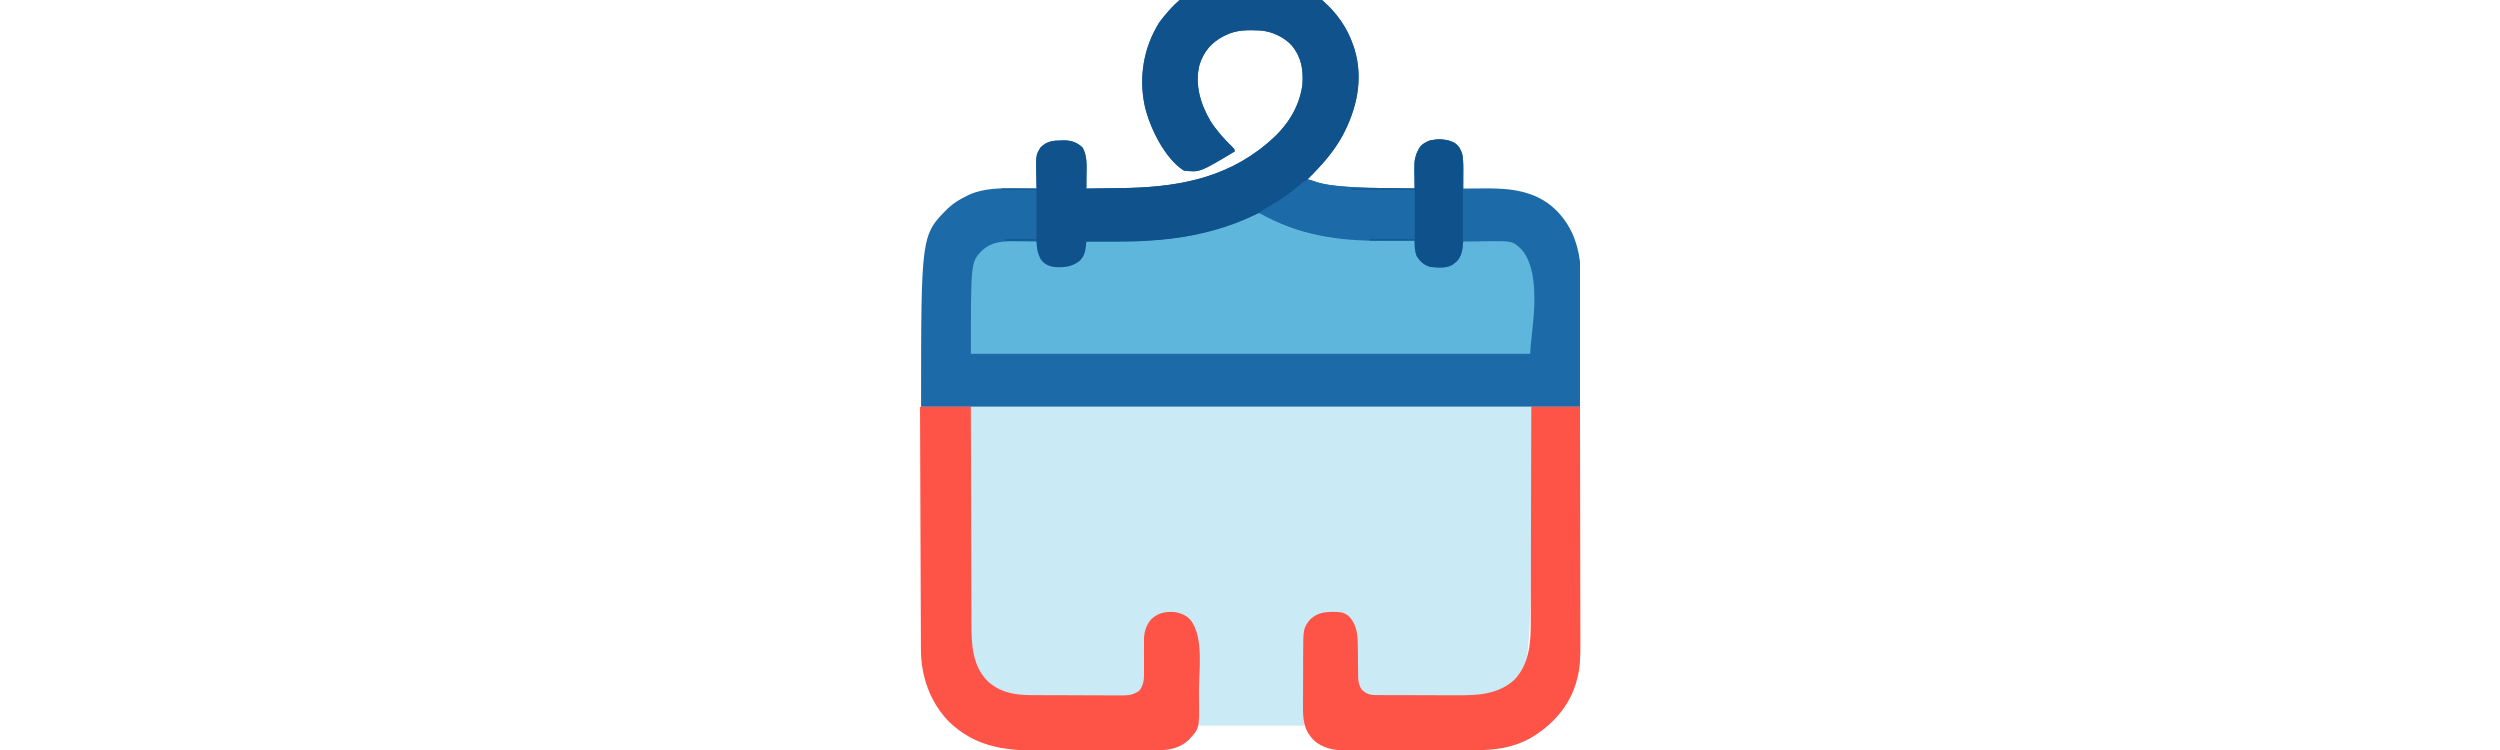
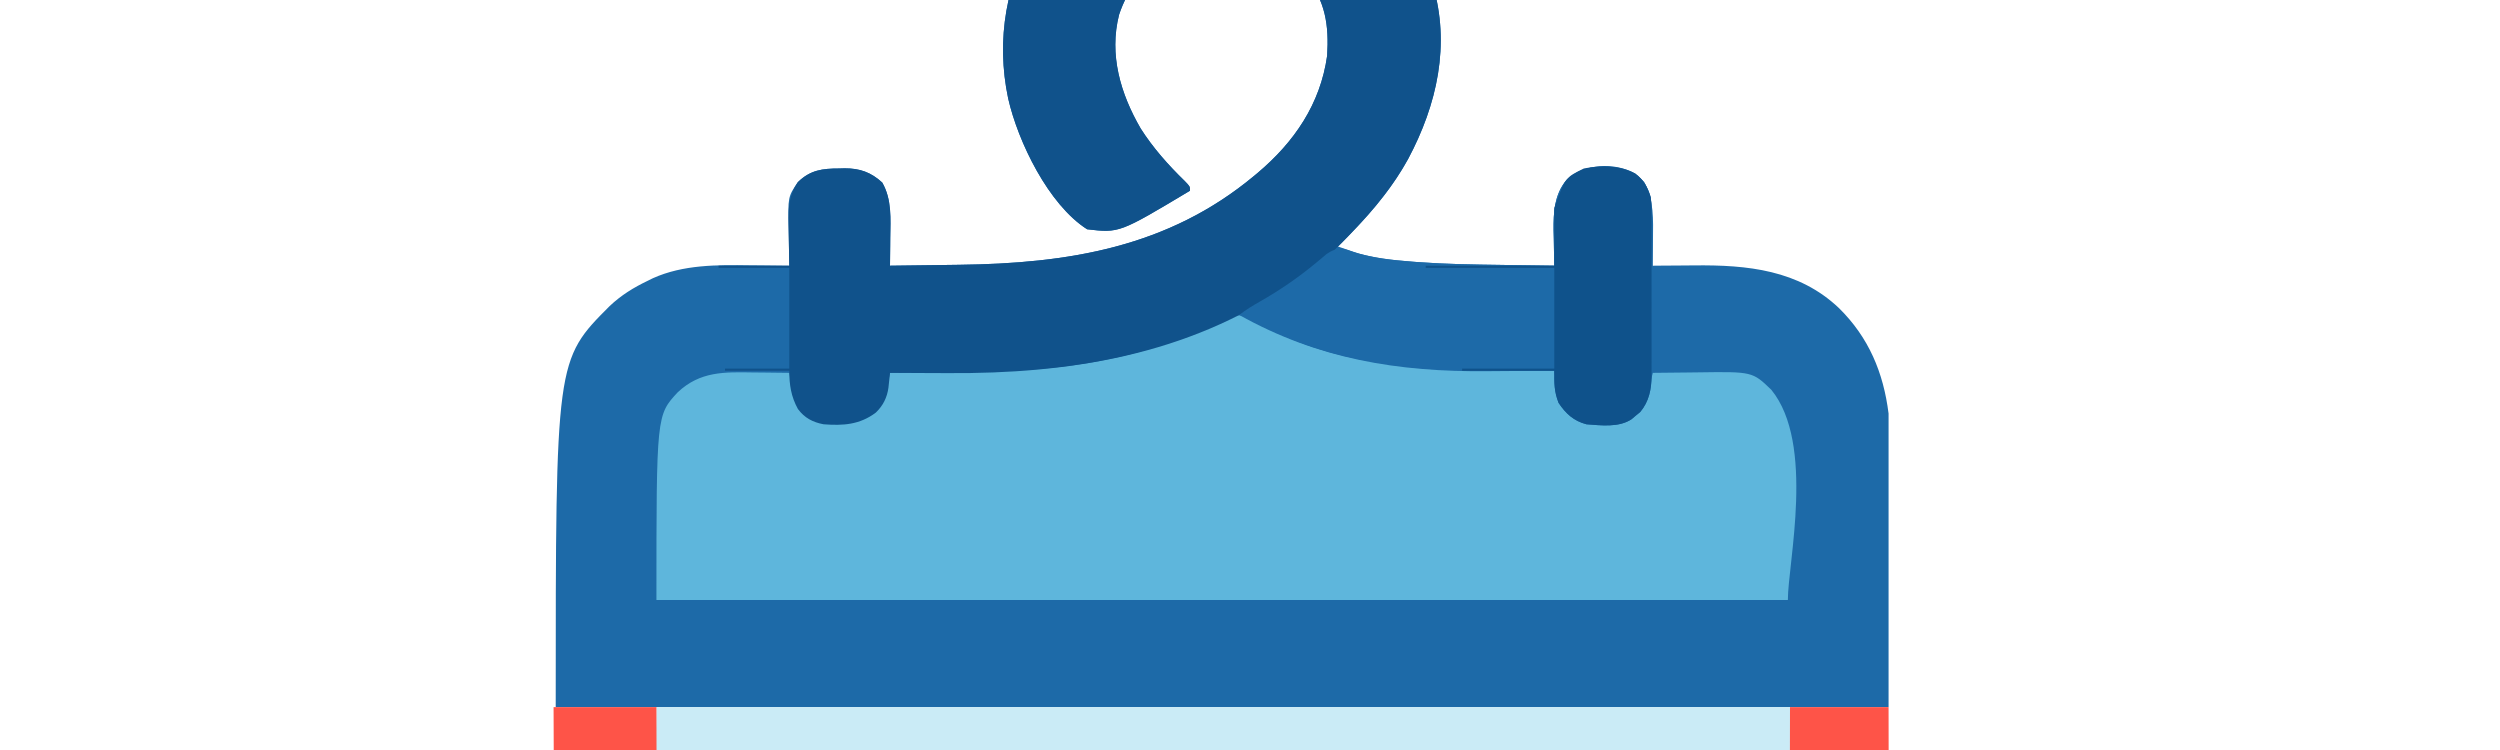
- <svg xmlns="http://www.w3.org/2000/svg" width="200" height="60" fill="none" viewBox="200 146 623 708">
+ <svg xmlns="http://www.w3.org/2000/svg" width="200" height="60" fill="none" viewBox="350 200 350 350">
  <path fill="#1d6aa8" d="M579.875 146.375C593.27 158.006 603.327 172.126 609 189l1.188 3.504c8.513 28.253 2.064 56.422-11.382 81.647C590.289 289.659 578.632 302.709 566 315q2.651.951 5.312 1.875l2.989 1.055c8.545 2.472 17.285 3.477 26.133 4.156l3.243.253c12.783.93 25.574 1.116 38.385 1.286q3.66.057 7.319.117q8.81.141 17.619.258l-.063-2.304a1083 1083 0 0 1-.187-10.509l-.102-3.623c-.09-8.332.404-16.947 6.061-23.563 5.543-5.203 11.271-6.375 18.701-6.185 7.337.521 12.474 1.702 17.59 7.184 4.625 8.613 4.133 17.418 4.062 26.937l-.013 3.518A2705 2705 0 0 1 713 324l3.035-.032c3.804-.037 7.608-.059 11.412-.078q2.445-.014 4.89-.041c24.738-.26 48.745 2.08 67.555 19.968C813.734 357.474 820.605 373.837 823 393v137H201c0-161.959 0-161.959 25.191-187.195C231.59 337.724 237.33 334.196 244 331l2.324-1.152c14.202-6.39 29.992-6.262 45.238-6.036q2.703.024 5.405.041q6.517.051 13.033.147l-.063-2.719q-.102-5.043-.157-10.086-.03-2.174-.082-4.347c-.351-14.992-.351-14.992 4.302-21.848 5.851-5.701 11.495-6.363 19.312-6.375l2.475-.074c7.066-.034 12.36 1.821 17.588 6.636 4.563 7.899 3.872 17.052 3.75 25.875l-.027 3.78q-.036 4.579-.098 9.158 10.969-.128 21.938-.288 5.097-.075 10.195-.134C439.989 322.976 486.806 315.53 527 282l1.537-1.279C545.659 266.29 557.833 248.555 561 226c.865-14.229-.736-25.561-10-37-7.334-8.107-18.78-13.308-29.599-14.219-11.184-.469-22.151-.84-32.401 4.219l-2.5 1.203c-11.529 5.992-18.488 14.334-22.586 26.613C459.15 225.583 464.597 243.8 474 260c5.761 9.039 12.888 17.042 20.562 24.5C497 287 497 287 497 289c-33.002 19.761-33.002 19.761-48 18-18.067-11.497-32.278-40.904-36.847-61.015-5.795-27.345-1.097-55.3 13.847-78.985 2.803-3.862 5.808-7.455 9-11l2.047-2.332c36.176-38.828 102.421-39.017 142.828-7.293" />
  <path fill="#caebf6" d="M248 530h529c0 241.579 0 241.579-15 257.812-16.763 15.678-37.596 15.657-59.191 15.586q-3.304.003-6.608.009-6.874.006-13.748-.016c-5.864-.017-11.728-.007-17.592.011-4.534.011-9.068.007-13.602-.001q-3.244-.003-6.488.008c-3.017.008-6.034-.004-9.051-.021l-2.681.019c-6.005-.062-11.062-.844-15.781-4.907-2.994-3.964-4.372-6.752-4.416-11.689l-.031-2.552-.022-2.755-.086-5.822q-.063-4.572-.104-9.143c.56-20.012.56-20.012-7.599-37.539-5.48-3.79-9.408-4.609-16-4.438l-2.328-.021c-6.478.072-11.19 1.497-16.36 5.584-6.769 8.417-7.477 17.797-7.426 28.219v2.436q.003 3.86.016 7.72.003 2.4.003 4.801c.006 5.9.02 11.799.032 17.699l.063 40H462l.062-24.562c.02-23.315.02-23.315-.375-46.626l-.068-3.597c-.293-9.055-1.522-18.13-7.619-25.215-7.578-5.75-14.538-7.034-24-6-7.506 2.464-11.892 6.007-15.574 12.983-2.043 4.867-1.83 9.715-1.797 14.919l-.053 6.385q-.015 4.993-.012 9.986c-.003 3.231-.031 6.461-.06 9.692l.025 2.99c-.066 6.117-.882 10.998-4.529 16.045-4.29 3.415-7.788 5.119-13.253 5.14l-2.628.018-2.876.003-3.037.015q-4.987.021-9.976.027l-6.948.017q-7.3.016-14.6.02c-6.206.006-12.411.03-18.617.058-4.791.019-9.583.024-14.374.026q-3.429.004-6.857.024c-19.912.107-37.425-.494-52.58-14.985C202.726 725.947 248 616.252 248 530" />
  <path fill="#5eb6dc" d="M525.765 348.821a232 232 0 0 1 5.923 3.304c33.279 18.2 70.816 20.236 108 20.563q4.007.048 8.013.103q9.65.125 19.299.209l.376 2.484.515 3.266.501 3.234c1.12 5.552 3.115 8.858 7.67 12.391 6.849 3.789 15.692 3.646 23.305 2.164 4.327-1.635 7.519-4.487 9.633-8.539.77-2.393 1.48-4.806 2.145-7.23l1.061-3.837L713 374q7.815-.112 15.631-.165 2.652-.022 5.304-.061c25.528-.368 25.528-.368 34.342 8.121C788.836 407.021 776 462.894 776 480H248c0-86.261 0-86.261 10-97 10.455-9.747 21.647-9.402 35.062-9.187q2.469.022 4.936.041c4.001.032 8.001.084 12.002.146l.59 2.716.793 3.557.778 3.529c1.325 5.049 3.043 7.896 7.339 11.011 6.719 3.191 15.044 3.384 22.176 1.468 5.305-2.211 9.88-4.95 12.254-10.426 1.36-3.906 2.272-7.799 3.07-11.855l2.002-.024q10.517-.134 21.033-.293 3.9-.057 7.801-.105c20.759-.256 41.655-.714 62.164-4.265l2.947-.505c21.422-3.9 43.512-10.878 62.799-21.093 3.657-1.16 6.567-.5 10.019 1.106" />
  <path fill="#10528b" d="M579.875 146.375C593.27 158.006 603.327 172.126 609 189l1.188 3.504c8.513 28.253 2.064 56.422-11.382 81.647-6.839 12.453-15.597 23.12-25.385 33.361q-1.425 1.493-2.834 3C562.808 318.819 554.391 325.59 545 332l-1.726 1.19C495.722 365.752 440.443 374.506 384 374.125q-3.955-.015-7.91-.027-9.546-.033-19.09-.098l-.193 1.882-.262 2.465-.255 2.445c-.611 4.656-2.5 8.496-5.899 11.747-7.49 5.667-15.249 6.165-24.391 5.461-4.994-.949-8.879-2.943-11.969-7.129C310.828 385.059 310 379.584 310 373h-30v-1h30v-47h-33v-1h33c-.158-9.842-.158-9.842-.36-19.684-.06-7.403.078-13.007 4.36-19.316 5.851-5.701 11.495-6.363 19.312-6.375l2.475-.074c7.066-.034 12.36 1.821 17.588 6.636 4.563 7.899 3.872 17.052 3.75 25.875l-.027 3.78q-.036 4.579-.098 9.158 10.969-.128 21.938-.288 5.097-.075 10.195-.134C439.989 322.976 486.806 315.53 527 282l1.537-1.279C545.659 266.29 557.833 248.555 561 226c.865-14.229-.736-25.561-10-37-7.334-8.107-18.78-13.308-29.599-14.219-11.184-.469-22.151-.84-32.401 4.219l-2.5 1.203c-11.529 5.992-18.488 14.334-22.586 26.613C459.15 225.583 464.597 243.8 474 260c5.761 9.039 12.888 17.042 20.562 24.5C497 287 497 287 497 289c-33.002 19.761-33.002 19.761-48 18-18.067-11.497-32.278-40.904-36.847-61.015-5.795-27.345-1.097-55.3 13.847-78.985 2.803-3.862 5.808-7.455 9-11l2.047-2.332c36.176-38.828 102.421-39.017 142.828-7.293" />
-   <path fill="#fe5448" d="M200 530h48l.044 20.324a61445 61445 0 0 0 .225 76.573q.051 16.135.081 32.27.034 16.58.099 33.158.037 9.303.049 18.605.01 8.77.056 17.539.014 3.206.011 6.411c-.011 19.38.746 39.221 15.056 53.932 11.649 10.712 25.27 13.321 40.685 13.365l3.068.02c3.332.02 6.665.031 9.997.041l3.461.013q9.058.03 18.117.044c6.229.011 12.457.046 18.686.085 4.8.026 9.599.035 14.399.038q3.445.008 6.889.035c3.214.025 6.427.024 9.641.017l2.855.039c5.904-.047 10.749-.92 15.581-4.509 4.518-5.772 4.538-11.853 4.434-18.93l.029-6.347q-.014-4.95-.048-9.9c-.014-3.21.001-6.418.019-9.628l-.05-2.949c.054-7.555 1.982-14.063 7.023-19.866 6.269-5.627 12.351-6.969 20.527-6.724 6.541.734 12 2.744 16.504 7.656 12.812 16.902 7.706 48.505 7.848 68.724q.027 3.192.073 6.386c.381 27.276.381 27.276-9.816 38.129-7.754 7.318-17.458 9.555-27.883 9.596l-3.8.022-4.133.008-4.383.02c-4.788.021-9.576.031-14.364.041l-4.967.013q-11.681.029-23.362.041-13.423.015-26.848.077-10.411.044-20.824.048c-4.133.002-8.267.011-12.4.036-32.108.187-59.5-4.148-83.579-27.453-17.743-18.589-26.131-42.762-26.158-68.156l-.015-2.98q-.021-4.912-.032-9.825l-.03-7.068q-.04-9.572-.068-19.145-.031-8.996-.068-17.993a60433 60433 0 0 1-.132-35.624q-.059-17.295-.125-34.592l-.008-2.156-.041-10.709q-.17-44.376-.323-88.752M777 530h46c.066 30.846.122 61.692.153 92.538l.012 10.941.002 2.2c.013 11.734.037 23.468.064 35.201q.043 18.08.051 36.159.004 10.147.035 20.293.03 9.56.022 19.123q.001 3.498.019 6.997c.056 11.913-.037 23.015-3.358 34.548l-.566 2.121c-6.533 23.076-23.425 41.426-43.967 53.078-16.136 8.743-32.695 10.943-50.777 10.978l-4.285.02c-4.661.021-9.322.031-13.983.041l-4.84.013q-11.372.029-22.745.041-13.072.015-26.146.077-10.143.044-20.286.048c-4.027.002-8.055.011-12.082.036q-5.688.035-11.376.018c-2.034-.001-4.067.018-6.101.038-11.493-.064-23.089-1.947-31.612-10.224-9.448-10.024-9.815-19.887-9.695-33.058l.003-5.196q.005-5.43.046-10.858c.034-4.612.042-9.223.04-13.835q.003-5.361.026-10.722.01-2.549.012-5.098c.048-26.1.048-26.1 6.334-34.518 7.855-7.402 15.274-7.537 25.621-7.336 5.215.266 8.792 1.426 12.379 5.336 6.905 8.089 7.284 18.187 7.309 28.391l.076 5.836q.044 4.535.071 9.071c.022 2.948.061 5.895.103 8.843v2.727c.08 5.121.593 8.7 3.441 13.132 4.206 3.99 7.486 5.117 13.17 5.14l2.496.018 2.714.003 2.879.015q4.722.021 9.444.027l6.594.017q6.926.016 13.85.02c5.877.006 11.754.03 17.631.058 4.547.019 9.094.024 13.641.026q3.246.004 6.492.024c20.203.114 39.911-.481 55.589-15.036 14.448-15.774 15.1-36.493 15.046-56.713q.013-3.299.031-6.598c.028-5.918.031-11.837.03-17.755.004-6.205.029-12.409.052-18.614.041-11.725.061-23.451.074-35.177q.018-14.057.059-28.113l.006-2.005.03-9.959c.082-27.46.133-54.919.172-82.378" />
+   <path fill="#fe5448" d="M200 530h48l.044 20.324a61445 61445 0 0 0 .225 76.573q.051 16.135.081 32.27.034 16.58.099 33.158.037 9.303.049 18.605.01 8.77.056 17.539q.014 3.206.011 6.411c-.011 19.38.746 39.221 15.056 53.932 11.649 10.712 25.27 13.321 40.685 13.365l3.068.02c3.332.02 6.665.031 9.997.041l3.461.013q9.058.03 18.117.044c6.229.011 12.457.046 18.686.085 4.8.026 9.599.035 14.399.038q3.445.008 6.889.035c3.214.025 6.427.024 9.641.017l2.855.039c5.904-.047 10.749-.92 15.581-4.509 4.518-5.772 4.538-11.853 4.434-18.93l.029-6.347q-.014-4.95-.048-9.9c-.014-3.21.001-6.418.019-9.628l-.05-2.949c.054-7.555 1.982-14.063 7.023-19.866 6.269-5.627 12.351-6.969 20.527-6.724 6.541.734 12 2.744 16.504 7.656 12.812 16.902 7.706 48.505 7.848 68.724q.027 3.192.073 6.386c.381 27.276.381 27.276-9.816 38.129-7.754 7.318-17.458 9.555-27.883 9.596l-3.8.022-4.133.008-4.383.02c-4.788.021-9.576.031-14.364.041l-4.967.013q-11.681.029-23.362.041-13.423.015-26.848.077-10.411.044-20.824.048c-4.133.002-8.267.011-12.4.036-32.108.187-59.5-4.148-83.579-27.453-17.743-18.589-26.131-42.762-26.158-68.156l-.015-2.98q-.021-4.912-.032-9.825l-.03-7.068q-.04-9.572-.068-19.145-.031-8.996-.068-17.993a60433 60433 0 0 1-.132-35.624q-.059-17.295-.125-34.592l-.008-2.156-.041-10.709q-.17-44.376-.323-88.752M777 530h46c.066 30.846.122 61.692.153 92.538l.012 10.941.002 2.2c.013 11.734.037 23.468.064 35.201q.043 18.08.051 36.159.004 10.147.035 20.293q.03 9.56.022 19.123q.001 3.498.019 6.997c.056 11.913-.037 23.015-3.358 34.548l-.566 2.121c-6.533 23.076-23.425 41.426-43.967 53.078-16.136 8.743-32.695 10.943-50.777 10.978l-4.285.02c-4.661.021-9.322.031-13.983.041l-4.84.013q-11.372.029-22.745.041-13.072.015-26.146.077-10.143.044-20.286.048c-4.027.002-8.055.011-12.082.036q-5.688.035-11.376.018c-2.034-.001-4.067.018-6.101.038-11.493-.064-23.089-1.947-31.612-10.224-9.448-10.024-9.815-19.887-9.695-33.058l.003-5.196q.005-5.43.046-10.858c.034-4.612.042-9.223.04-13.835q.003-5.361.026-10.722.01-2.549.012-5.098c.048-26.1.048-26.1 6.334-34.518 7.855-7.402 15.274-7.537 25.621-7.336 5.215.266 8.792 1.426 12.379 5.336 6.905 8.089 7.284 18.187 7.309 28.391l.076 5.836q.044 4.535.071 9.071c.022 2.948.061 5.895.103 8.843v2.727c.08 5.121.593 8.7 3.441 13.132 4.206 3.99 7.486 5.117 13.17 5.14l2.496.018 2.714.003 2.879.015q4.722.021 9.444.027l6.594.017q6.926.016 13.85.02c5.877.006 11.754.03 17.631.058 4.547.019 9.094.024 13.641.026q3.246.004 6.492.024c20.203.114 39.911-.481 55.589-15.036 14.448-15.774 15.1-36.493 15.046-56.713q.013-3.299.031-6.598c.028-5.918.031-11.837.03-17.755.004-6.205.029-12.409.052-18.614.041-11.725.061-23.451.074-35.177q.018-14.057.059-28.113l.006-2.005.03-9.959c.082-27.46.133-54.919.172-82.378" />
  <path fill="#1d6aa8" d="M704.789 281c3.89 2.913 5.847 6.443 7.211 11 .4 2.984.411 5.922.388 8.929l.016 2.625c.013 2.845.005 5.69-.006 8.536l.009 5.966q.006 6.243-.016 12.485c-.017 5.32-.007 10.64.011 15.961.011 4.105.007 8.21-.001 12.315q-.003 2.942.008 5.883c.008 2.748-.004 5.494-.021 8.241l.019 2.43c-.071 6.284-1.163 11.943-5.309 16.906l-2.036 1.66-2.027 1.715c-5.949 3.94-14.19 2.86-21.035 2.348-5.963-1.576-9.633-4.949-13-10-2.021-5.197-2.062-9.531-2-15l-2.02.02c-7.092.068-14.185.112-21.277.145q-3.943.02-7.886.061c-41.783.408-79.138-5.701-115.817-26.226 3.078-2.485 6.363-4.408 9.787-6.362 9.289-5.302 17.744-11.106 25.994-17.943l2.657-2.195 2.308-1.969c2.539-1.724 4.204-2.288 7.254-2.531 2.289.488 2.289.488 4.625 1.312 8.936 3.127 18.421 4.054 27.809 4.774l3.243.253c12.783.93 25.574 1.116 38.385 1.286q3.66.057 7.319.117q8.81.141 17.619.258l-.063-2.304a1083 1083 0 0 1-.187-10.509l-.102-3.623c-.09-8.332.404-16.947 6.061-23.563 8.183-7.681 22.3-8.468 32.08-3.001" />
  <path fill="#0f528b" d="M704.789 281c3.89 2.913 5.847 6.443 7.211 11 .4 2.984.411 5.922.388 8.929l.016 2.625c.013 2.845.005 5.69-.006 8.536l.009 5.966q.006 6.243-.016 12.485c-.017 5.32-.007 10.64.011 15.961.011 4.105.007 8.21-.001 12.315q-.003 2.942.008 5.883c.008 2.748-.004 5.494-.021 8.241l.019 2.43c-.071 6.284-1.163 11.943-5.309 16.906l-2.036 1.66-2.027 1.715c-5.949 3.94-14.19 2.86-21.035 2.348-5.963-1.576-9.633-4.949-13-10-2.131-5.479-2-8.803-2-15h-43v-1h43v-47h-60v-1h60v-27c5.14-14.135 5.14-14.135 13.812-18.375 7.711-1.512 16.944-1.556 23.977 2.375" />
</svg>
